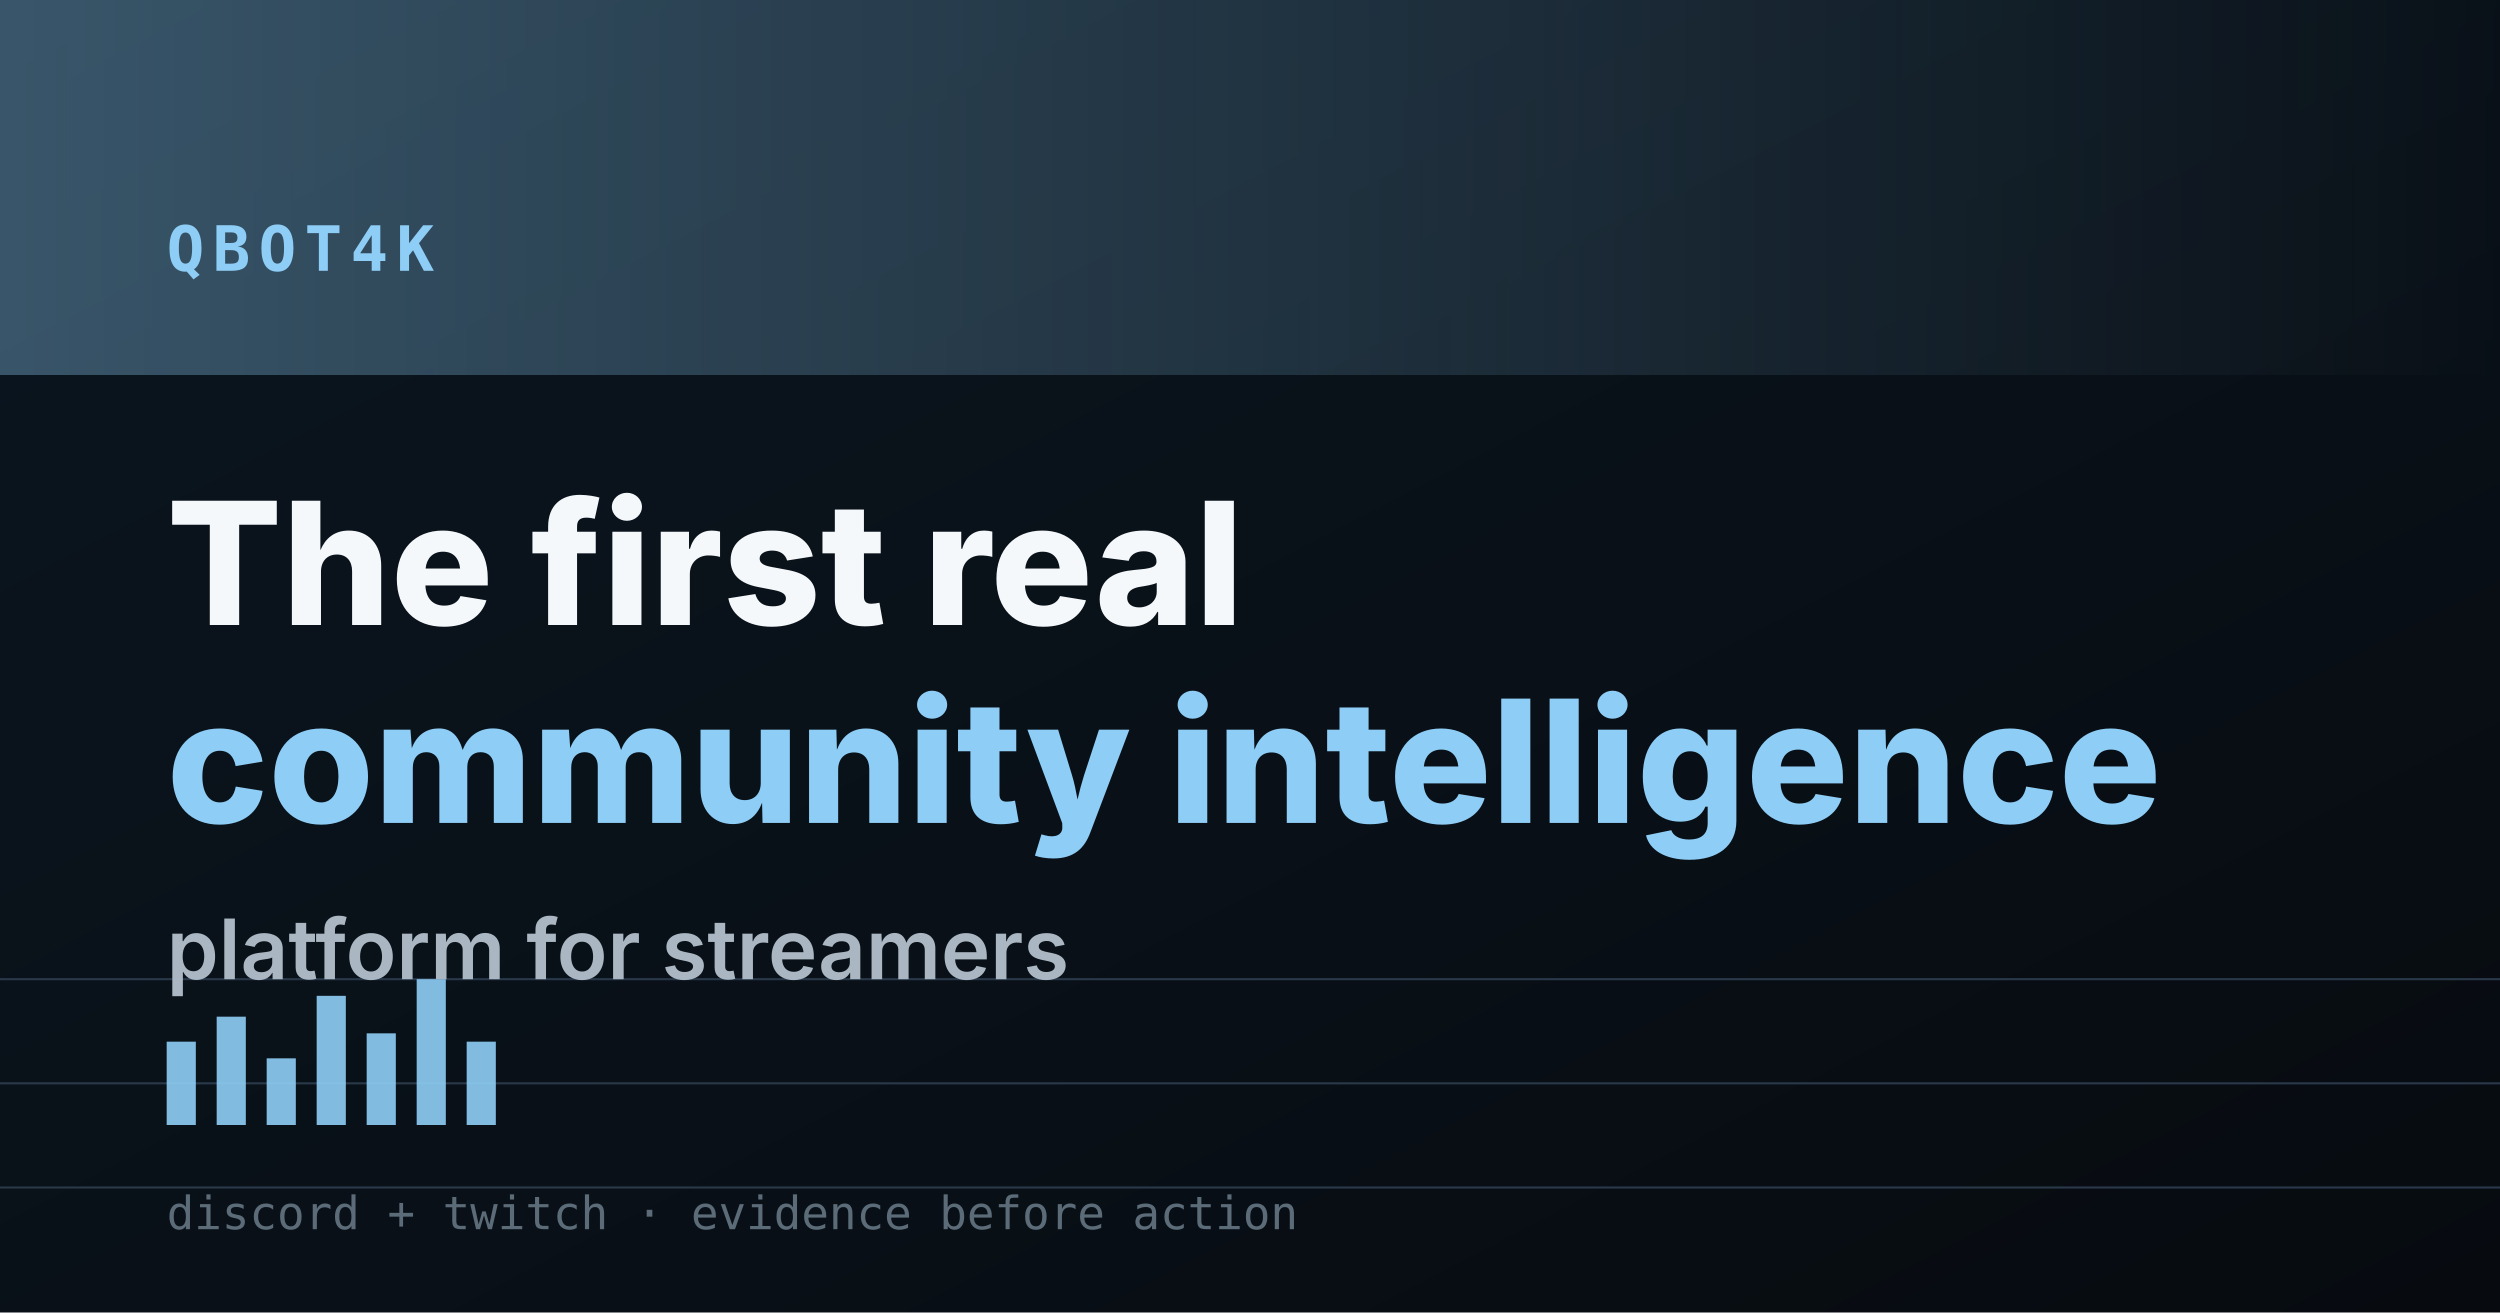
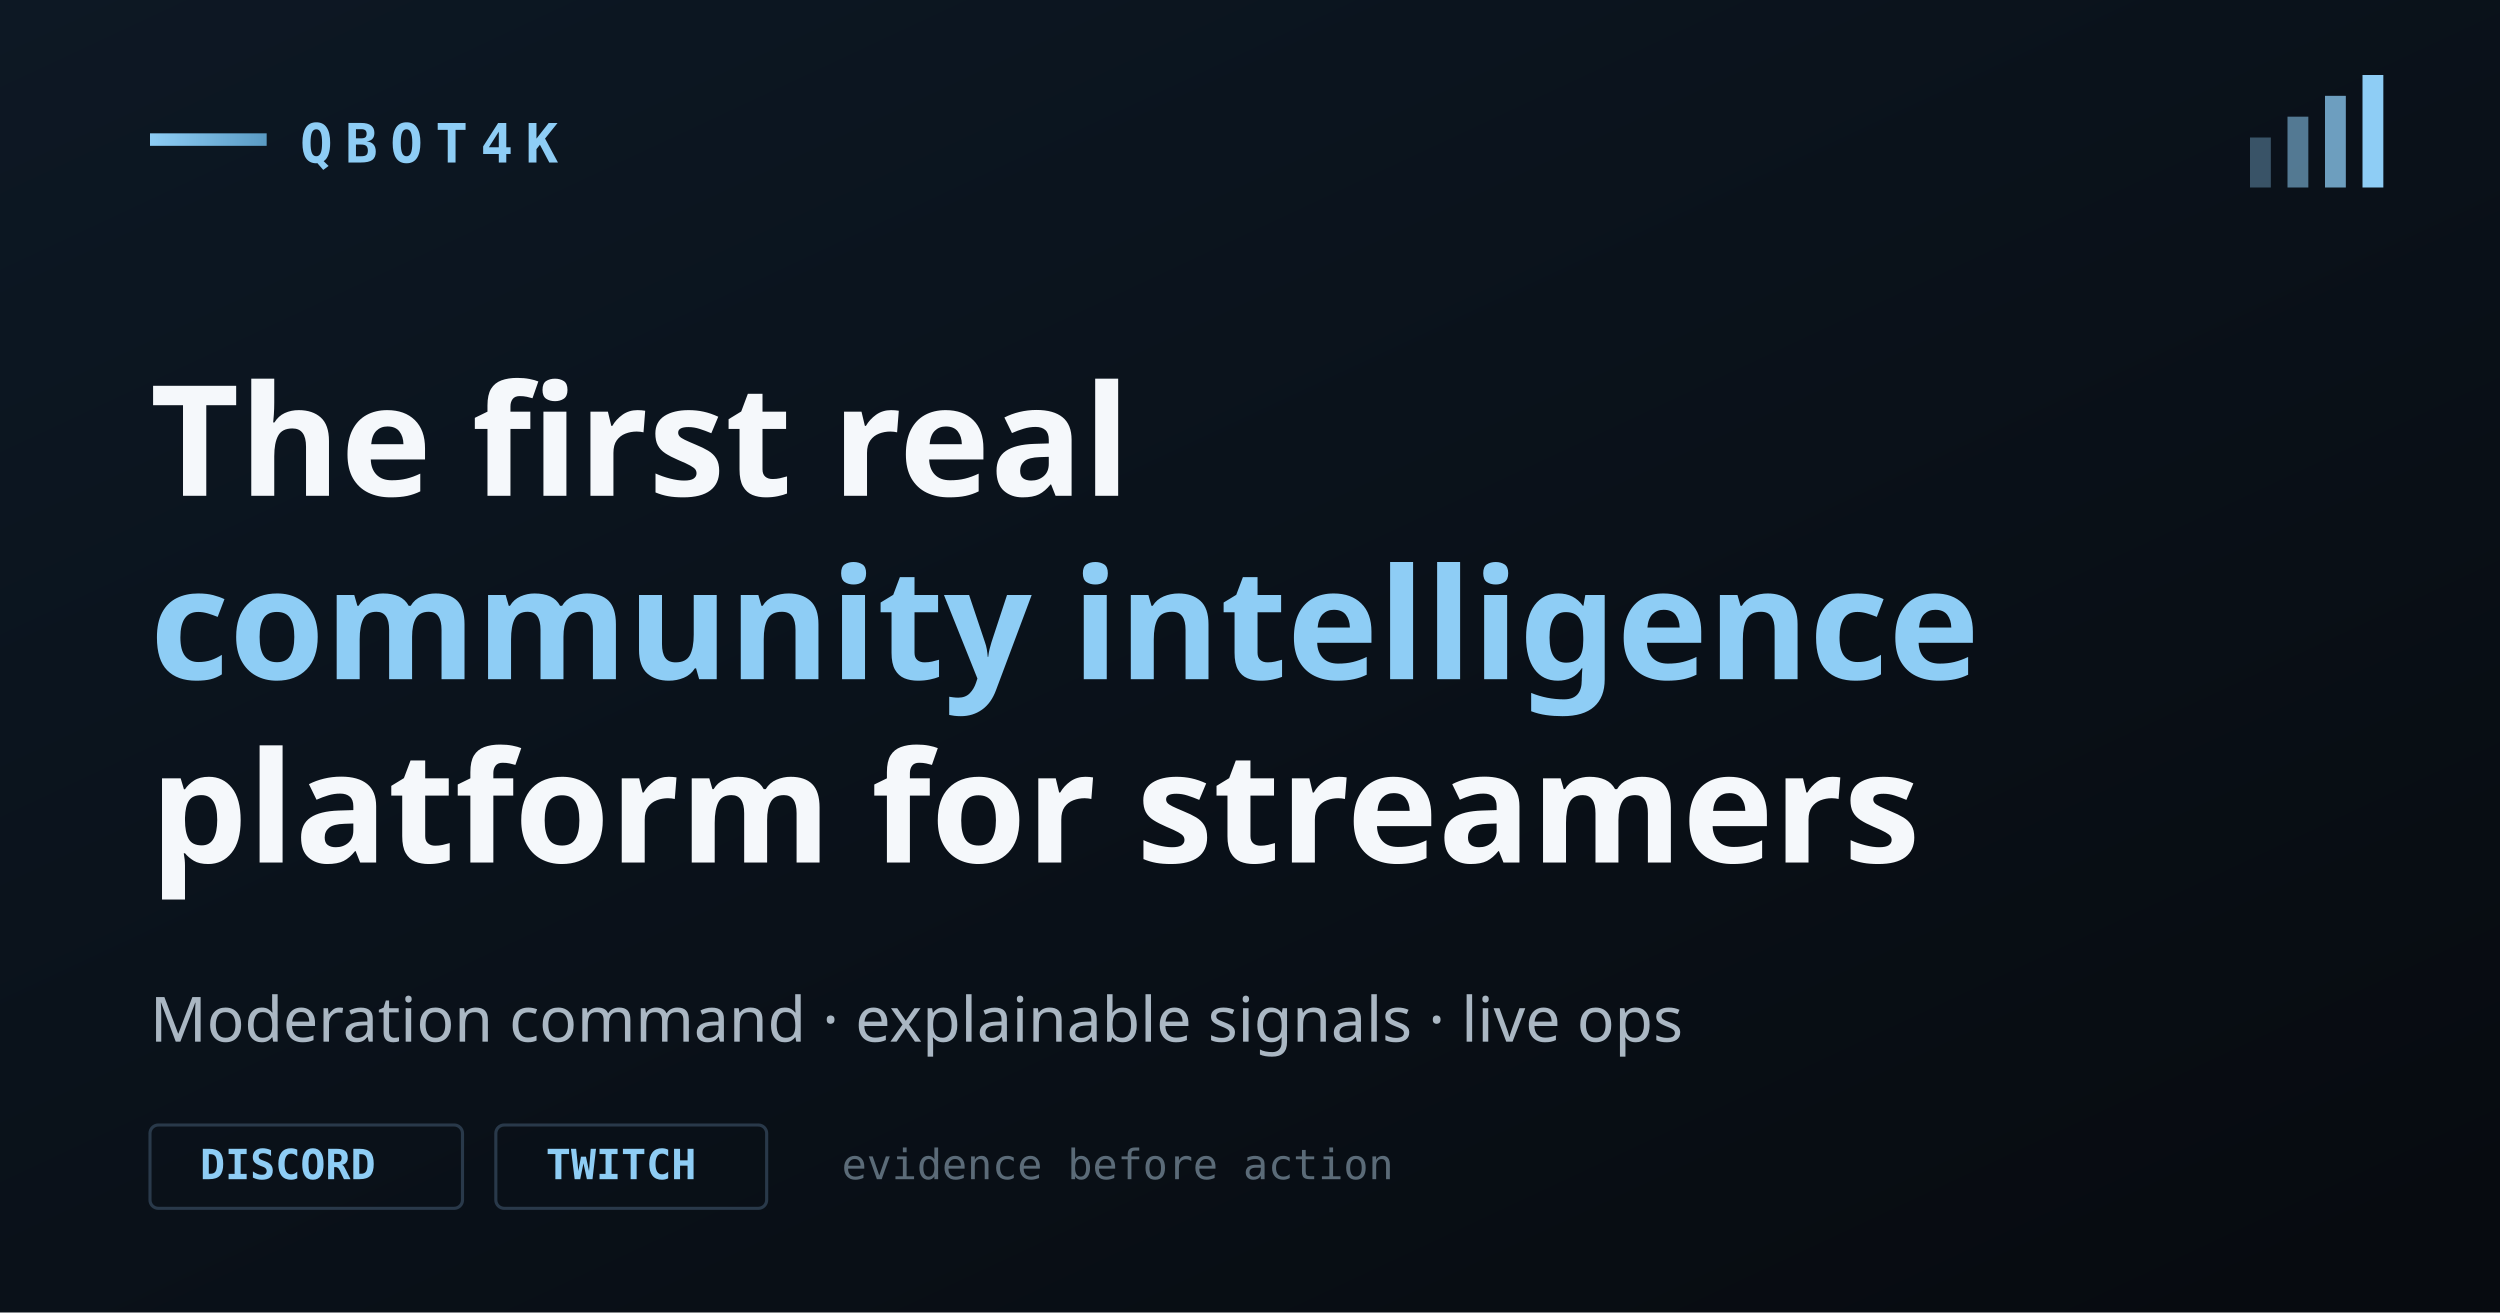
<svg xmlns="http://www.w3.org/2000/svg" width="1200" height="630" viewBox="0 0 1200 630">
  <defs>
-     <linearGradient id="bg" x1="0" y1="0" x2="1" y2="1">
-       <stop offset="0" stop-color="#0b1620" />
+     <linearGradient id="bg" x1="0" y1="0" x2="0.9" y2="1">
+       <stop offset="0" stop-color="#0d1824" />
      <stop offset="1" stop-color="#070b10" />
    </linearGradient>
-     <linearGradient id="glow" x1="0" y1="0" x2="1" y2="0">
-       <stop offset="0" stop-color="#8ecdf5" stop-opacity="0.35" />
-       <stop offset="1" stop-color="#8ecdf5" stop-opacity="0" />
+     <linearGradient id="bar" x1="0" y1="0" x2="1" y2="0">
+       <stop offset="0" stop-color="#8ecdf5" />
+       <stop offset="1" stop-color="#5a9bc4" />
    </linearGradient>
  </defs>
  <rect width="1200" height="630" fill="url(#bg)" />
-   <rect y="0" width="1200" height="180" fill="url(#glow)" />
-   <g stroke="#29394a" stroke-width="1">
-     <path d="M0 470 H1200" />
-     <path d="M0 520 H1200" />
-     <path d="M0 570 H1200" />
+   <rect x="72" y="64" width="56" height="6" fill="url(#bar)" />
+   <text x="144" y="78" font-family="'JetBrainsMonoNL Nerd Font', monospace" font-size="26" font-weight="700" fill="#8ecdf5" letter-spacing="6">QBOT4K</text>
+   <text x="72" y="238" font-family="'Noto Sans', 'Liberation Sans', sans-serif" font-size="74" font-weight="700" fill="#f5f8fb">The first real</text>
+   <text x="72" y="326" font-family="'Noto Sans', 'Liberation Sans', sans-serif" font-size="74" font-weight="700" fill="#8ecdf5">community intelligence</text>
+   <text x="72" y="414" font-family="'Noto Sans', 'Liberation Sans', sans-serif" font-size="74" font-weight="700" fill="#f5f8fb">platform for streamers</text>
+   <text x="72" y="500" font-family="'Noto Sans', 'Liberation Sans', sans-serif" font-size="30" fill="#aab7c3">Moderation command · explainable signals · live ops</text>
+   <g font-family="'JetBrainsMonoNL Nerd Font', monospace" font-size="20" font-weight="700">
+     <rect x="72" y="540" width="150" height="40" rx="4" fill="none" stroke="#29394a" stroke-width="1.5" />
+     <text x="96" y="566" fill="#8ecdf5">DISCORD</text>
+     <rect x="238" y="540" width="130" height="40" rx="4" fill="none" stroke="#29394a" stroke-width="1.5" />
+     <text x="262" y="566" fill="#8ecdf5">TWITCH</text>
+     <text x="404" y="566" fill="#5b6b78" font-weight="400">evidence before action</text>
  </g>
-   <g fill="#8ecdf5" opacity="0.9">
-     <rect x="80" y="500" width="14" height="40" />
-     <rect x="104" y="488" width="14" height="52" />
-     <rect x="128" y="508" width="14" height="32" />
-     <rect x="152" y="478" width="14" height="62" />
-     <rect x="176" y="496" width="14" height="44" />
-     <rect x="200" y="470" width="14" height="70" />
-     <rect x="224" y="500" width="14" height="40" />
+   <g fill="#8ecdf5">
+     <rect x="1080" y="66" width="10" height="24" opacity="0.35" />
+     <rect x="1098" y="56" width="10" height="34" opacity="0.55" />
+     <rect x="1116" y="46" width="10" height="44" opacity="0.75" />
+     <rect x="1134" y="36" width="10" height="54" />
  </g>
-   <text x="80" y="130" font-family="ui-monospace, Menlo, monospace" font-size="30" font-weight="700" fill="#8ecdf5" letter-spacing="4">QBOT4K</text>
-   <text x="80" y="300" font-family="Inter, Arial, sans-serif" font-size="82" font-weight="800" fill="#f5f8fb">The first real</text>
-   <text x="80" y="395" font-family="Inter, Arial, sans-serif" font-size="82" font-weight="800" fill="#8ecdf5">community intelligence</text>
-   <text x="80" y="470" font-family="Inter, Arial, sans-serif" font-size="40" font-weight="600" fill="#aab7c3">platform for streamers</text>
-   <text x="80" y="590" font-family="ui-monospace, Menlo, monospace" font-size="22" fill="#5b6b78">discord + twitch · evidence before action</text>
</svg>
